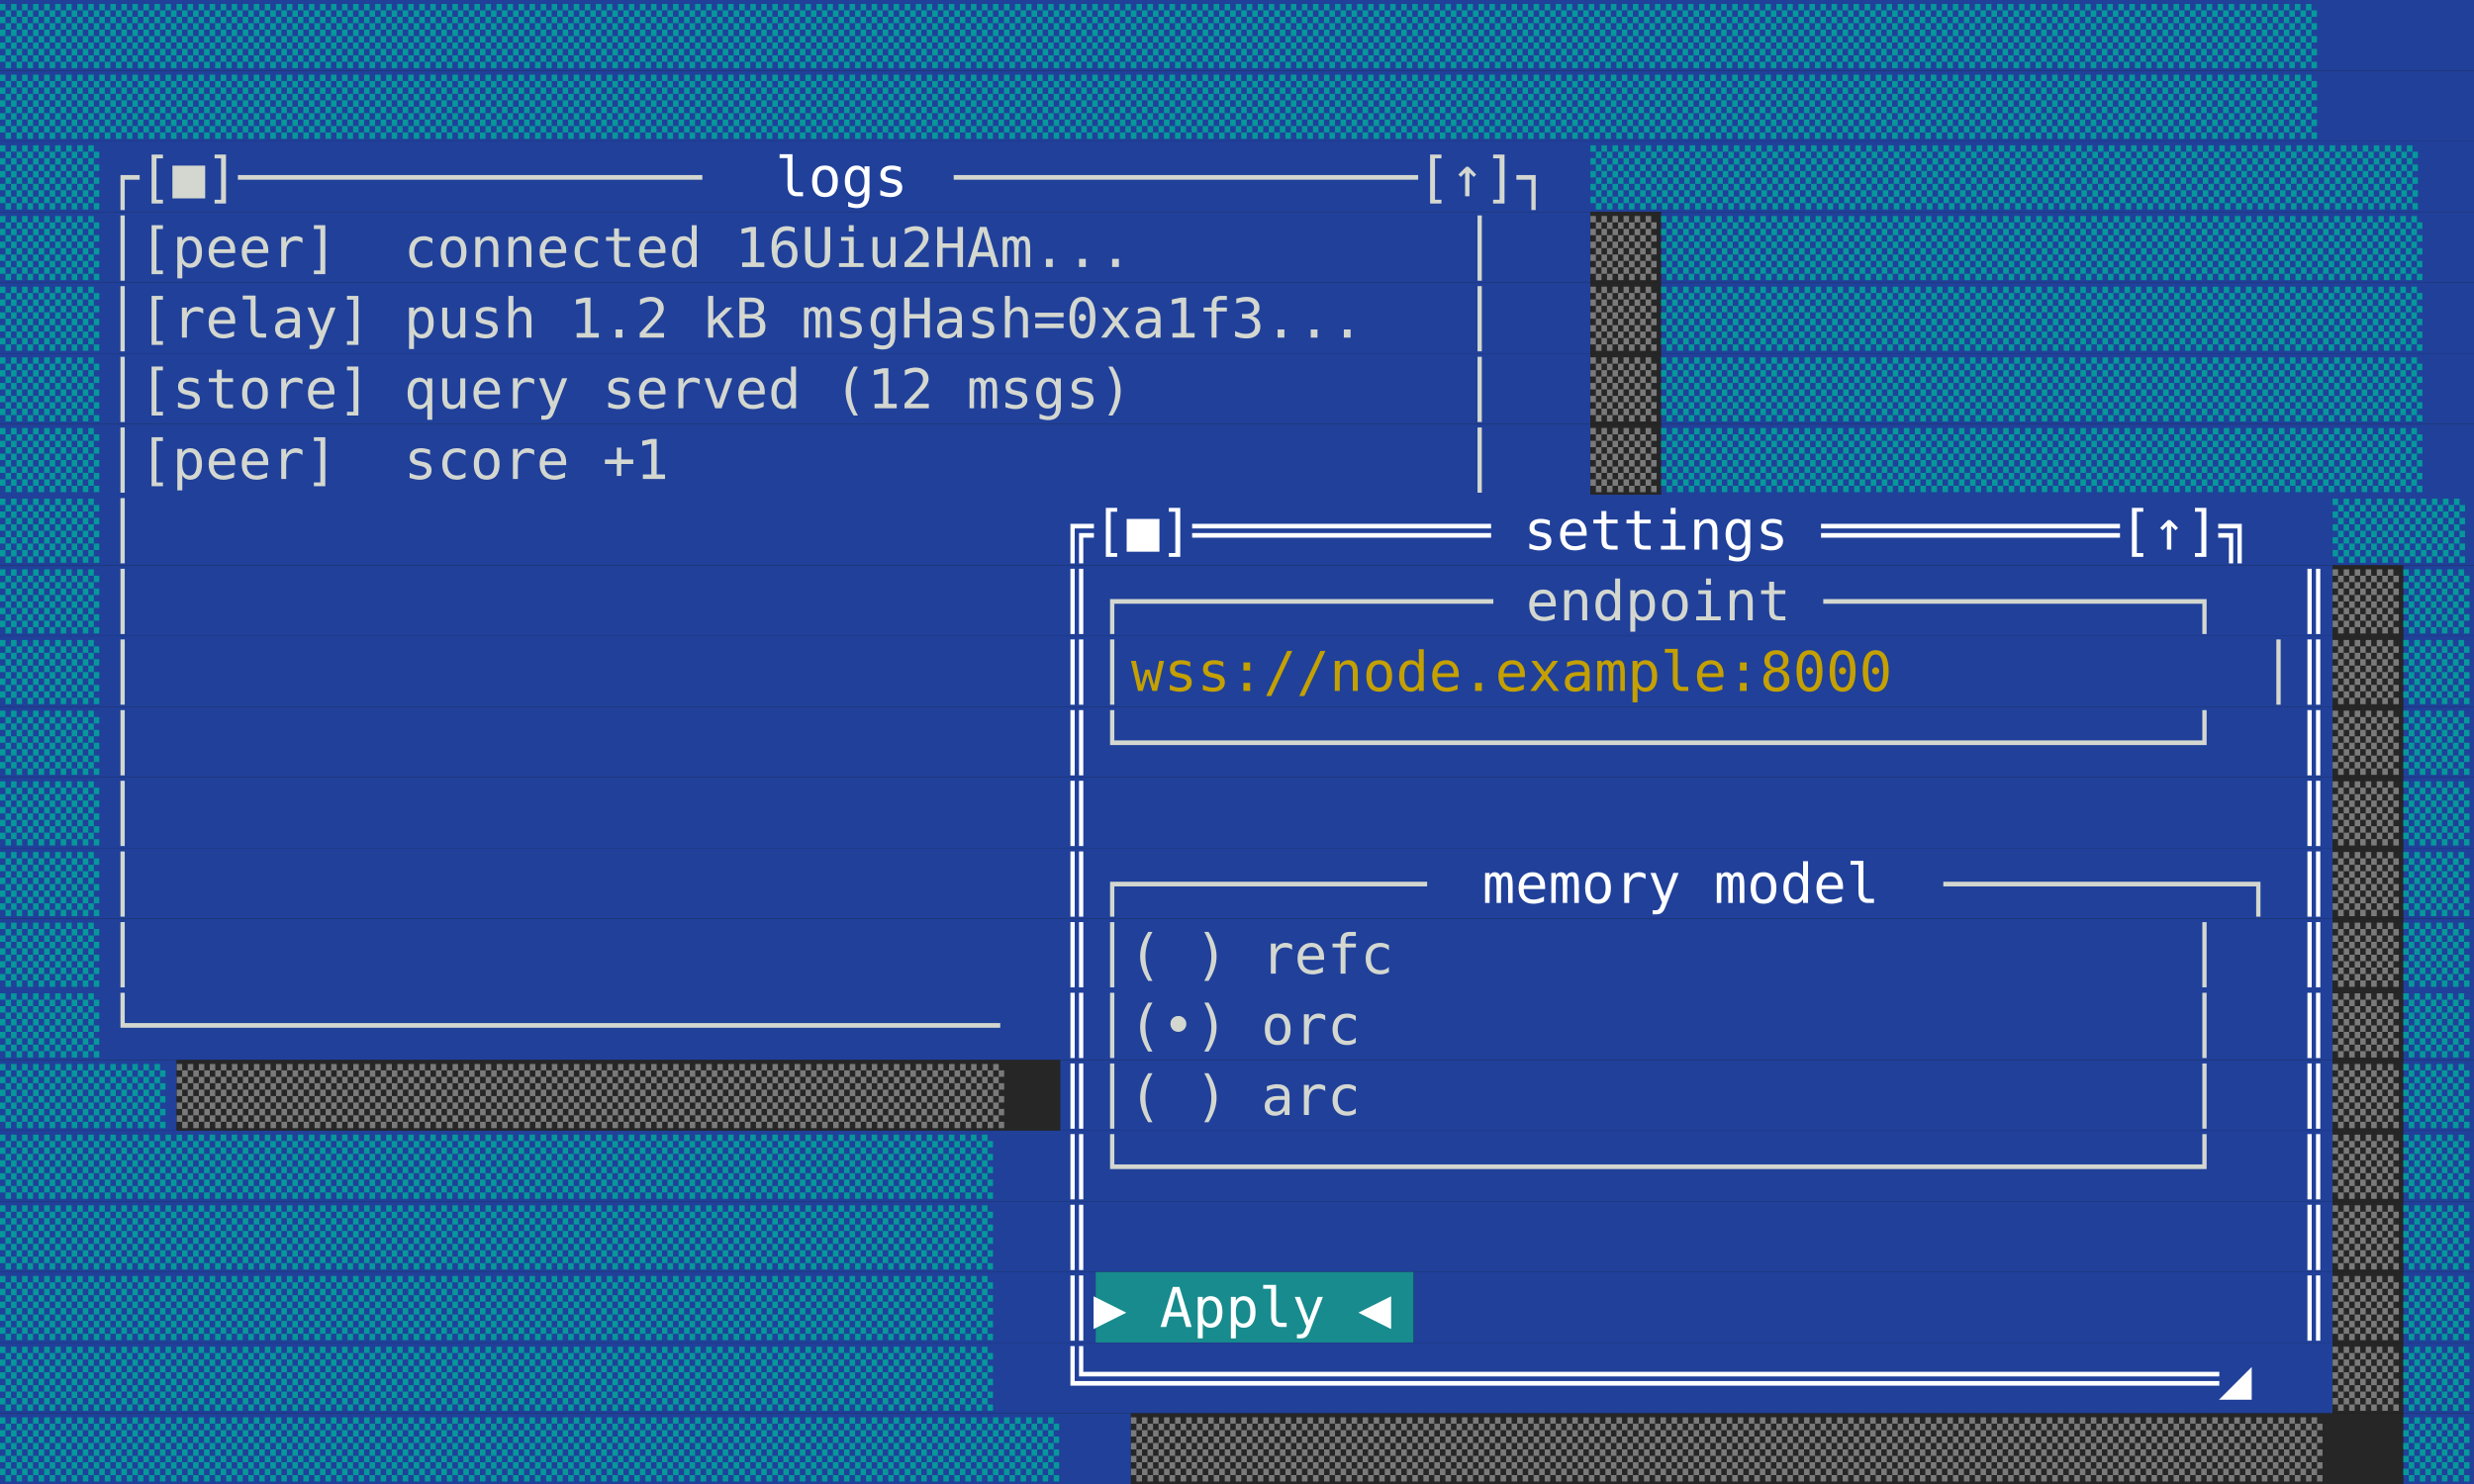
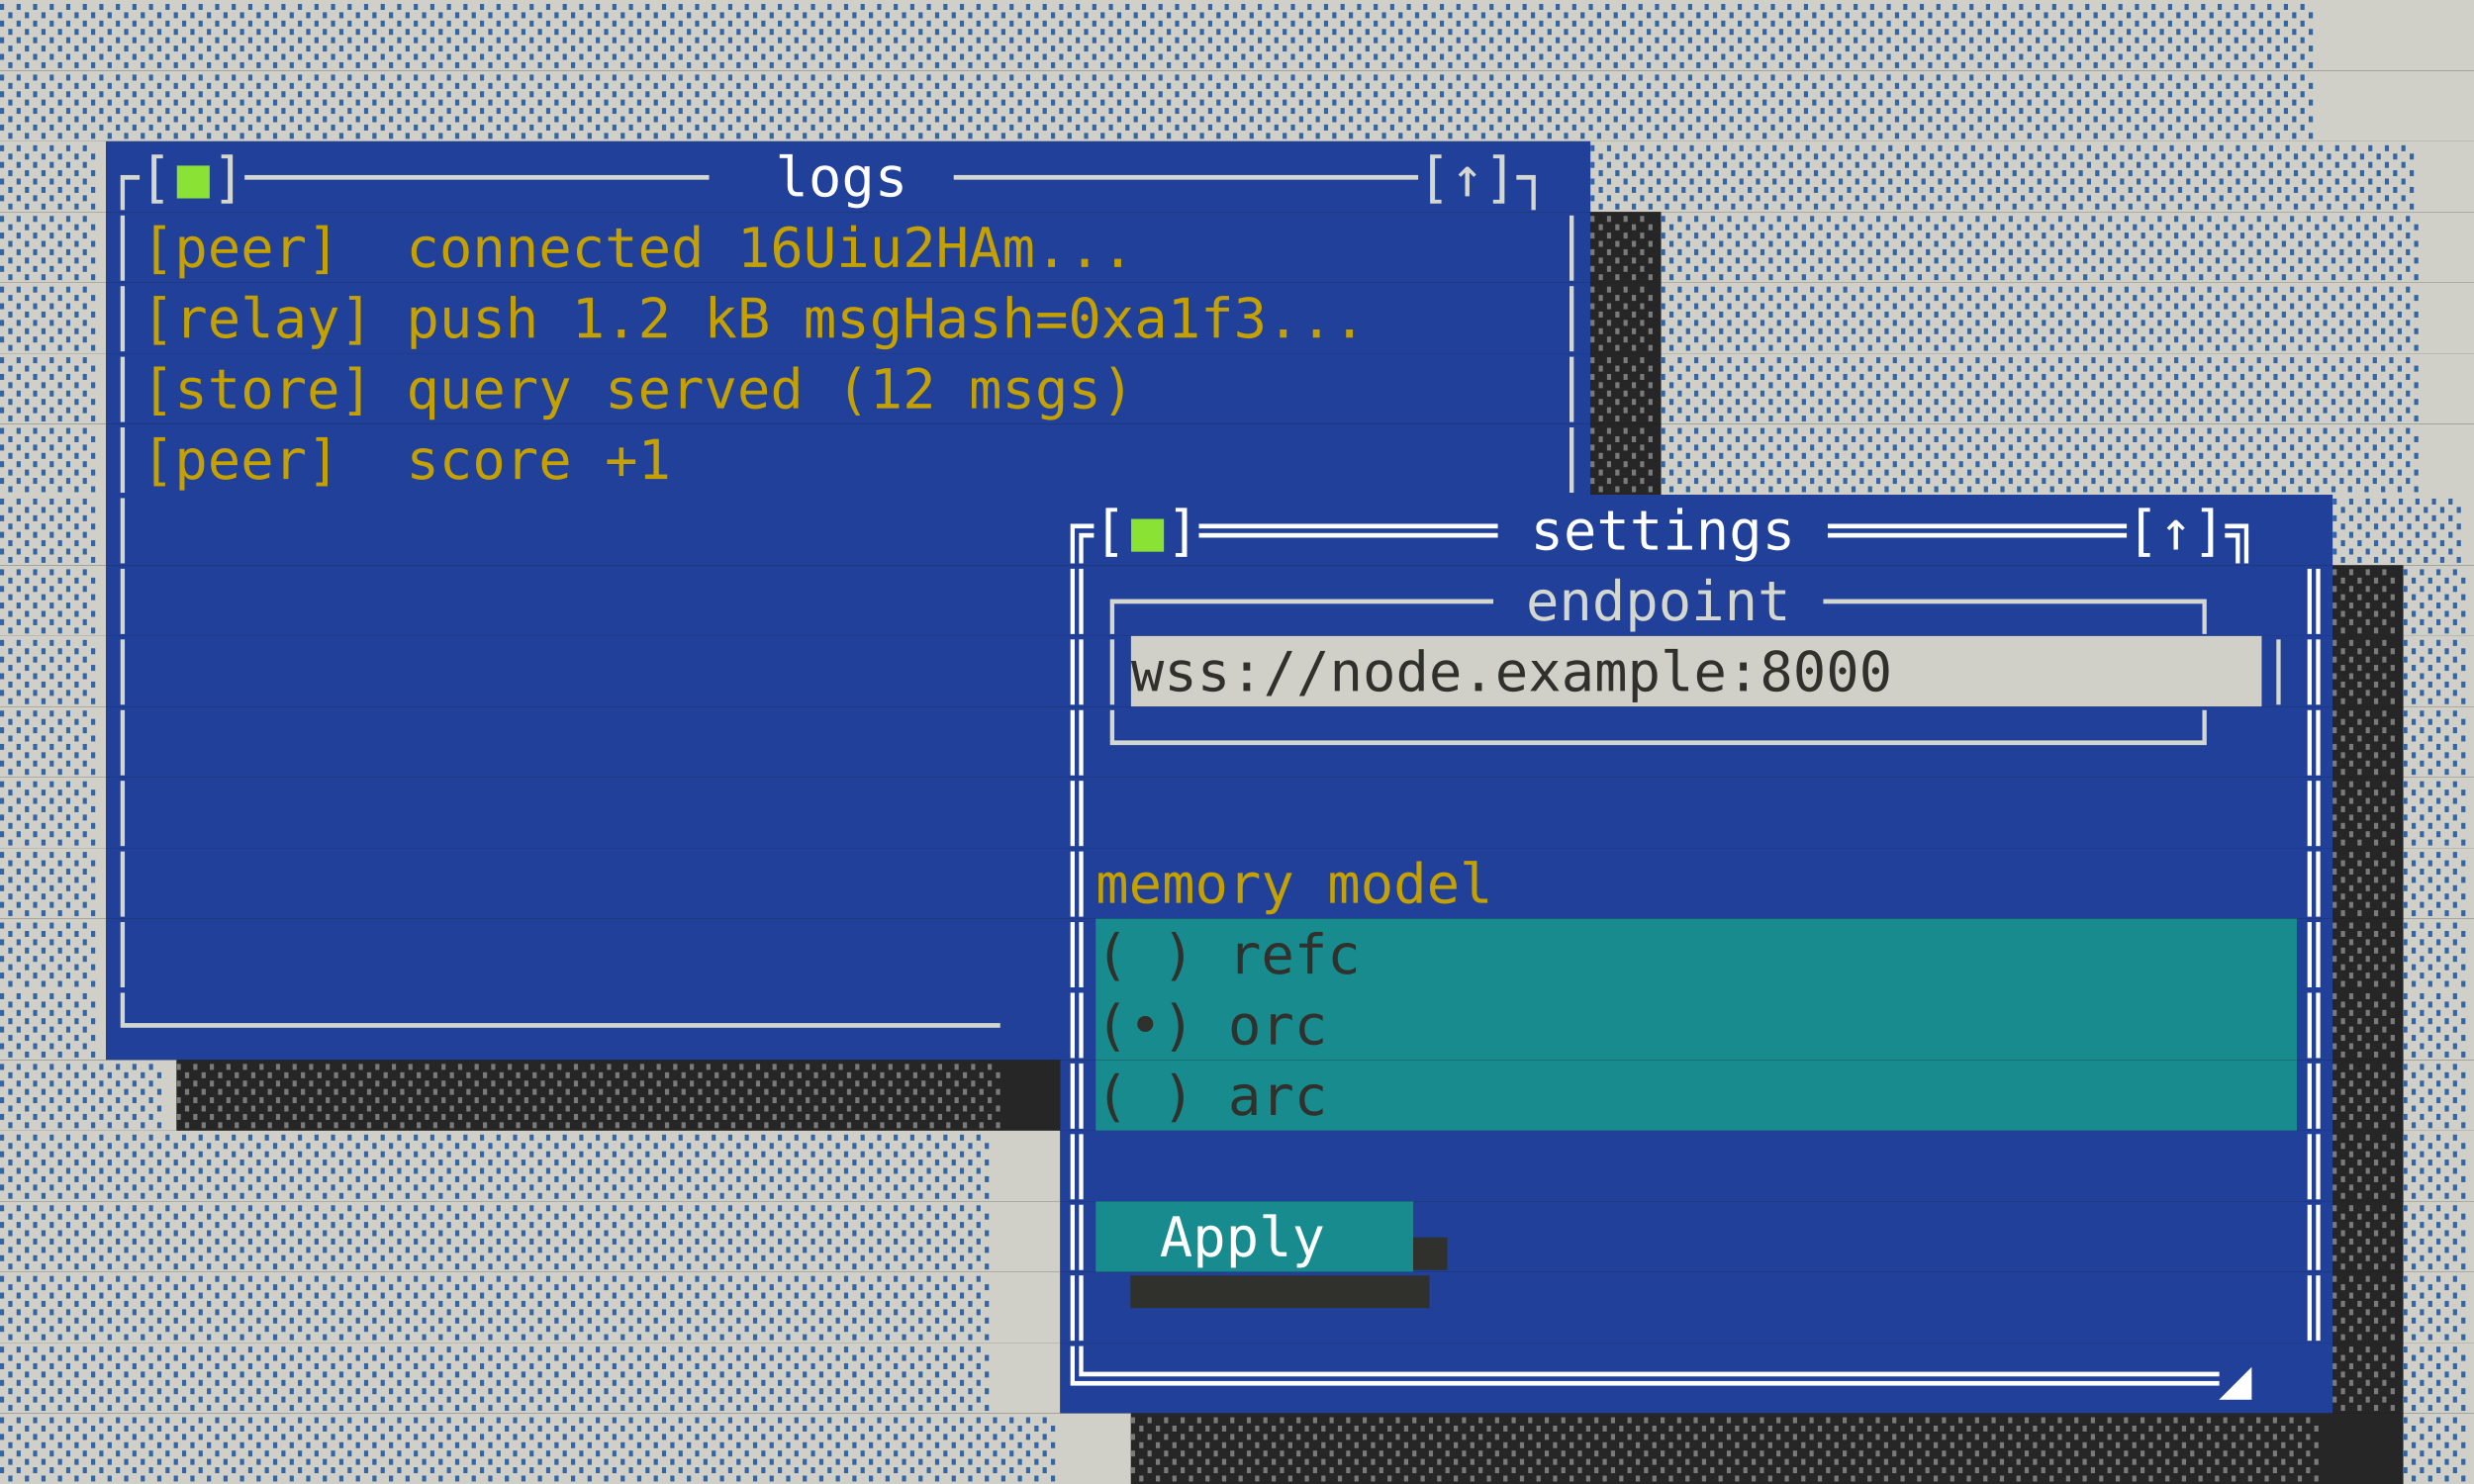
<svg xmlns="http://www.w3.org/2000/svg" width="630" height="378" viewBox="0 0 630 378">
  <rect width="630" height="378" fill="#1c1c1c" />
  <g font-family="Menlo, Consolas, 'DejaVu Sans Mono', monospace" font-size="14">
-     <rect x="0" y="0" width="630" height="18" fill="#20409a" />
-     <text x="0" y="14" textLength="630" lengthAdjust="spacingAndGlyphs" xml:space="preserve" fill="#06989a">▒▒▒▒▒▒▒▒▒▒▒▒▒▒▒▒▒▒▒▒▒▒▒▒▒▒▒▒▒▒▒▒▒▒▒▒▒▒▒▒▒▒▒▒▒▒▒▒▒▒▒▒▒▒▒▒▒▒▒▒▒▒▒▒▒▒▒▒▒▒</text>
-     <rect x="0" y="18" width="630" height="18" fill="#20409a" />
-     <text x="0" y="32" textLength="630" lengthAdjust="spacingAndGlyphs" xml:space="preserve" fill="#06989a">▒▒▒▒▒▒▒▒▒▒▒▒▒▒▒▒▒▒▒▒▒▒▒▒▒▒▒▒▒▒▒▒▒▒▒▒▒▒▒▒▒▒▒▒▒▒▒▒▒▒▒▒▒▒▒▒▒▒▒▒▒▒▒▒▒▒▒▒▒▒</text>
-     <rect x="0" y="36" width="630" height="18" fill="#20409a" />
-     <text x="0" y="50" textLength="27" lengthAdjust="spacingAndGlyphs" xml:space="preserve" fill="#06989a">▒▒▒</text>
-     <text x="27" y="50" textLength="162" lengthAdjust="spacingAndGlyphs" xml:space="preserve" fill="#d3d7cf">┌[■]──────────────</text>
+     <rect x="0" y="0" width="630" height="18" fill="#d0d0c8" />
+     <text x="0" y="14" textLength="630" lengthAdjust="spacingAndGlyphs" xml:space="preserve" fill="#3465a4">░░░░░░░░░░░░░░░░░░░░░░░░░░░░░░░░░░░░░░░░░░░░░░░░░░░░░░░░░░░░░░░░░░░░░░</text>
+     <rect x="0" y="18" width="630" height="18" fill="#d0d0c8" />
+     <text x="0" y="32" textLength="630" lengthAdjust="spacingAndGlyphs" xml:space="preserve" fill="#3465a4">░░░░░░░░░░░░░░░░░░░░░░░░░░░░░░░░░░░░░░░░░░░░░░░░░░░░░░░░░░░░░░░░░░░░░░</text>
+     <rect x="0" y="36" width="27" height="18" fill="#d0d0c8" />
+     <rect x="27" y="36" width="378" height="18" fill="#20409a" />
+     <rect x="405" y="36" width="225" height="18" fill="#d0d0c8" />
+     <text x="0" y="50" textLength="27" lengthAdjust="spacingAndGlyphs" xml:space="preserve" fill="#3465a4">░░░</text>
+     <text x="27" y="50" textLength="18" lengthAdjust="spacingAndGlyphs" xml:space="preserve" fill="#d3d7cf">┌[</text>
+     <text x="45" y="50" textLength="9" lengthAdjust="spacingAndGlyphs" xml:space="preserve" fill="#8ae234">■</text>
+     <text x="54" y="50" textLength="135" lengthAdjust="spacingAndGlyphs" xml:space="preserve" fill="#d3d7cf">]──────────────</text>
    <text x="189" y="50" textLength="54" lengthAdjust="spacingAndGlyphs" xml:space="preserve" fill="#ffffff"> logs </text>
    <text x="243" y="50" textLength="162" lengthAdjust="spacingAndGlyphs" xml:space="preserve" fill="#d3d7cf">──────────────[↑]┐</text>
-     <text x="405" y="50" textLength="225" lengthAdjust="spacingAndGlyphs" xml:space="preserve" fill="#06989a">▒▒▒▒▒▒▒▒▒▒▒▒▒▒▒▒▒▒▒▒▒▒▒▒▒</text>
-     <rect x="0" y="54" width="405" height="18" fill="#20409a" />
+     <text x="405" y="50" textLength="225" lengthAdjust="spacingAndGlyphs" xml:space="preserve" fill="#3465a4">░░░░░░░░░░░░░░░░░░░░░░░░░</text>
+     <rect x="0" y="54" width="27" height="18" fill="#d0d0c8" />
+     <rect x="27" y="54" width="378" height="18" fill="#20409a" />
    <rect x="405" y="54" width="18" height="18" fill="#262626" />
-     <rect x="423" y="54" width="207" height="18" fill="#20409a" />
-     <text x="0" y="68" textLength="27" lengthAdjust="spacingAndGlyphs" xml:space="preserve" fill="#06989a">▒▒▒</text>
-     <text x="27" y="68" textLength="378" lengthAdjust="spacingAndGlyphs" xml:space="preserve" fill="#d3d7cf">│[peer]  connected 16Uiu2HAm...          │</text>
-     <text x="405" y="68" textLength="18" lengthAdjust="spacingAndGlyphs" xml:space="preserve" fill="#7a7a7a">▒▒</text>
-     <text x="423" y="68" textLength="207" lengthAdjust="spacingAndGlyphs" xml:space="preserve" fill="#06989a">▒▒▒▒▒▒▒▒▒▒▒▒▒▒▒▒▒▒▒▒▒▒▒</text>
-     <rect x="0" y="72" width="405" height="18" fill="#20409a" />
+     <rect x="423" y="54" width="207" height="18" fill="#d0d0c8" />
+     <text x="0" y="68" textLength="27" lengthAdjust="spacingAndGlyphs" xml:space="preserve" fill="#3465a4">░░░</text>
+     <text x="27" y="68" textLength="9" lengthAdjust="spacingAndGlyphs" xml:space="preserve" fill="#d3d7cf">│</text>
+     <text x="36" y="68" textLength="360" lengthAdjust="spacingAndGlyphs" xml:space="preserve" fill="#c4a000">[peer]  connected 16Uiu2HAm...          </text>
+     <text x="396" y="68" textLength="9" lengthAdjust="spacingAndGlyphs" xml:space="preserve" fill="#d3d7cf">│</text>
+     <text x="405" y="68" textLength="18" lengthAdjust="spacingAndGlyphs" xml:space="preserve" fill="#7a7a7a">░░</text>
+     <text x="423" y="68" textLength="207" lengthAdjust="spacingAndGlyphs" xml:space="preserve" fill="#3465a4">░░░░░░░░░░░░░░░░░░░░░░░</text>
+     <rect x="0" y="72" width="27" height="18" fill="#d0d0c8" />
+     <rect x="27" y="72" width="378" height="18" fill="#20409a" />
    <rect x="405" y="72" width="18" height="18" fill="#262626" />
-     <rect x="423" y="72" width="207" height="18" fill="#20409a" />
-     <text x="0" y="86" textLength="27" lengthAdjust="spacingAndGlyphs" xml:space="preserve" fill="#06989a">▒▒▒</text>
-     <text x="27" y="86" textLength="378" lengthAdjust="spacingAndGlyphs" xml:space="preserve" fill="#d3d7cf">│[relay] push 1.2 kB msgHash=0xa1f3...   │</text>
-     <text x="405" y="86" textLength="18" lengthAdjust="spacingAndGlyphs" xml:space="preserve" fill="#7a7a7a">▒▒</text>
-     <text x="423" y="86" textLength="207" lengthAdjust="spacingAndGlyphs" xml:space="preserve" fill="#06989a">▒▒▒▒▒▒▒▒▒▒▒▒▒▒▒▒▒▒▒▒▒▒▒</text>
-     <rect x="0" y="90" width="405" height="18" fill="#20409a" />
+     <rect x="423" y="72" width="207" height="18" fill="#d0d0c8" />
+     <text x="0" y="86" textLength="27" lengthAdjust="spacingAndGlyphs" xml:space="preserve" fill="#3465a4">░░░</text>
+     <text x="27" y="86" textLength="9" lengthAdjust="spacingAndGlyphs" xml:space="preserve" fill="#d3d7cf">│</text>
+     <text x="36" y="86" textLength="360" lengthAdjust="spacingAndGlyphs" xml:space="preserve" fill="#c4a000">[relay] push 1.2 kB msgHash=0xa1f3...   </text>
+     <text x="396" y="86" textLength="9" lengthAdjust="spacingAndGlyphs" xml:space="preserve" fill="#d3d7cf">│</text>
+     <text x="405" y="86" textLength="18" lengthAdjust="spacingAndGlyphs" xml:space="preserve" fill="#7a7a7a">░░</text>
+     <text x="423" y="86" textLength="207" lengthAdjust="spacingAndGlyphs" xml:space="preserve" fill="#3465a4">░░░░░░░░░░░░░░░░░░░░░░░</text>
+     <rect x="0" y="90" width="27" height="18" fill="#d0d0c8" />
+     <rect x="27" y="90" width="378" height="18" fill="#20409a" />
    <rect x="405" y="90" width="18" height="18" fill="#262626" />
-     <rect x="423" y="90" width="207" height="18" fill="#20409a" />
-     <text x="0" y="104" textLength="27" lengthAdjust="spacingAndGlyphs" xml:space="preserve" fill="#06989a">▒▒▒</text>
-     <text x="27" y="104" textLength="378" lengthAdjust="spacingAndGlyphs" xml:space="preserve" fill="#d3d7cf">│[store] query served (12 msgs)          │</text>
-     <text x="405" y="104" textLength="18" lengthAdjust="spacingAndGlyphs" xml:space="preserve" fill="#7a7a7a">▒▒</text>
-     <text x="423" y="104" textLength="207" lengthAdjust="spacingAndGlyphs" xml:space="preserve" fill="#06989a">▒▒▒▒▒▒▒▒▒▒▒▒▒▒▒▒▒▒▒▒▒▒▒</text>
-     <rect x="0" y="108" width="405" height="18" fill="#20409a" />
+     <rect x="423" y="90" width="207" height="18" fill="#d0d0c8" />
+     <text x="0" y="104" textLength="27" lengthAdjust="spacingAndGlyphs" xml:space="preserve" fill="#3465a4">░░░</text>
+     <text x="27" y="104" textLength="9" lengthAdjust="spacingAndGlyphs" xml:space="preserve" fill="#d3d7cf">│</text>
+     <text x="36" y="104" textLength="360" lengthAdjust="spacingAndGlyphs" xml:space="preserve" fill="#c4a000">[store] query served (12 msgs)          </text>
+     <text x="396" y="104" textLength="9" lengthAdjust="spacingAndGlyphs" xml:space="preserve" fill="#d3d7cf">│</text>
+     <text x="405" y="104" textLength="18" lengthAdjust="spacingAndGlyphs" xml:space="preserve" fill="#7a7a7a">░░</text>
+     <text x="423" y="104" textLength="207" lengthAdjust="spacingAndGlyphs" xml:space="preserve" fill="#3465a4">░░░░░░░░░░░░░░░░░░░░░░░</text>
+     <rect x="0" y="108" width="27" height="18" fill="#d0d0c8" />
+     <rect x="27" y="108" width="378" height="18" fill="#20409a" />
    <rect x="405" y="108" width="18" height="18" fill="#262626" />
-     <rect x="423" y="108" width="207" height="18" fill="#20409a" />
-     <text x="0" y="122" textLength="27" lengthAdjust="spacingAndGlyphs" xml:space="preserve" fill="#06989a">▒▒▒</text>
-     <text x="27" y="122" textLength="378" lengthAdjust="spacingAndGlyphs" xml:space="preserve" fill="#d3d7cf">│[peer]  score +1                        │</text>
-     <text x="405" y="122" textLength="18" lengthAdjust="spacingAndGlyphs" xml:space="preserve" fill="#7a7a7a">▒▒</text>
-     <text x="423" y="122" textLength="207" lengthAdjust="spacingAndGlyphs" xml:space="preserve" fill="#06989a">▒▒▒▒▒▒▒▒▒▒▒▒▒▒▒▒▒▒▒▒▒▒▒</text>
-     <rect x="0" y="126" width="630" height="18" fill="#20409a" />
-     <text x="0" y="140" textLength="27" lengthAdjust="spacingAndGlyphs" xml:space="preserve" fill="#06989a">▒▒▒</text>
-     <text x="27" y="140" textLength="243" lengthAdjust="spacingAndGlyphs" xml:space="preserve" fill="#d3d7cf">│                          </text>
-     <text x="270" y="140" textLength="324" lengthAdjust="spacingAndGlyphs" xml:space="preserve" fill="#ffffff">╔[■]═════════ settings ═════════[↑]╗</text>
-     <text x="594" y="140" textLength="36" lengthAdjust="spacingAndGlyphs" xml:space="preserve" fill="#06989a">▒▒▒▒</text>
-     <rect x="0" y="144" width="594" height="18" fill="#20409a" />
+     <rect x="423" y="108" width="207" height="18" fill="#d0d0c8" />
+     <text x="0" y="122" textLength="27" lengthAdjust="spacingAndGlyphs" xml:space="preserve" fill="#3465a4">░░░</text>
+     <text x="27" y="122" textLength="9" lengthAdjust="spacingAndGlyphs" xml:space="preserve" fill="#d3d7cf">│</text>
+     <text x="36" y="122" textLength="360" lengthAdjust="spacingAndGlyphs" xml:space="preserve" fill="#c4a000">[peer]  score +1                        </text>
+     <text x="396" y="122" textLength="9" lengthAdjust="spacingAndGlyphs" xml:space="preserve" fill="#d3d7cf">│</text>
+     <text x="405" y="122" textLength="18" lengthAdjust="spacingAndGlyphs" xml:space="preserve" fill="#7a7a7a">░░</text>
+     <text x="423" y="122" textLength="207" lengthAdjust="spacingAndGlyphs" xml:space="preserve" fill="#3465a4">░░░░░░░░░░░░░░░░░░░░░░░</text>
+     <rect x="0" y="126" width="27" height="18" fill="#d0d0c8" />
+     <rect x="27" y="126" width="567" height="18" fill="#20409a" />
+     <rect x="594" y="126" width="36" height="18" fill="#d0d0c8" />
+     <text x="0" y="140" textLength="27" lengthAdjust="spacingAndGlyphs" xml:space="preserve" fill="#3465a4">░░░</text>
+     <text x="27" y="140" textLength="9" lengthAdjust="spacingAndGlyphs" xml:space="preserve" fill="#d3d7cf">│</text>
+     <text x="270" y="140" textLength="18" lengthAdjust="spacingAndGlyphs" xml:space="preserve" fill="#ffffff">╔[</text>
+     <text x="288" y="140" textLength="9" lengthAdjust="spacingAndGlyphs" xml:space="preserve" fill="#8ae234">■</text>
+     <text x="297" y="140" textLength="297" lengthAdjust="spacingAndGlyphs" xml:space="preserve" fill="#ffffff">]═════════ settings ═════════[↑]╗</text>
+     <text x="594" y="140" textLength="36" lengthAdjust="spacingAndGlyphs" xml:space="preserve" fill="#3465a4">░░░░</text>
+     <rect x="0" y="144" width="27" height="18" fill="#d0d0c8" />
+     <rect x="27" y="144" width="567" height="18" fill="#20409a" />
    <rect x="594" y="144" width="18" height="18" fill="#262626" />
-     <rect x="612" y="144" width="18" height="18" fill="#20409a" />
-     <text x="0" y="158" textLength="27" lengthAdjust="spacingAndGlyphs" xml:space="preserve" fill="#06989a">▒▒▒</text>
-     <text x="27" y="158" textLength="243" lengthAdjust="spacingAndGlyphs" xml:space="preserve" fill="#d3d7cf">│                          </text>
+     <rect x="612" y="144" width="18" height="18" fill="#d0d0c8" />
+     <text x="0" y="158" textLength="27" lengthAdjust="spacingAndGlyphs" xml:space="preserve" fill="#3465a4">░░░</text>
+     <text x="27" y="158" textLength="9" lengthAdjust="spacingAndGlyphs" xml:space="preserve" fill="#d3d7cf">│</text>
    <text x="270" y="158" textLength="9" lengthAdjust="spacingAndGlyphs" xml:space="preserve" fill="#ffffff">║</text>
    <text x="279" y="158" textLength="306" lengthAdjust="spacingAndGlyphs" xml:space="preserve" fill="#d3d7cf">┌─────────── endpoint ───────────┐</text>
    <text x="585" y="158" textLength="9" lengthAdjust="spacingAndGlyphs" xml:space="preserve" fill="#ffffff">║</text>
-     <text x="594" y="158" textLength="18" lengthAdjust="spacingAndGlyphs" xml:space="preserve" fill="#7a7a7a">▒▒</text>
-     <text x="612" y="158" textLength="18" lengthAdjust="spacingAndGlyphs" xml:space="preserve" fill="#06989a">▒▒</text>
-     <rect x="0" y="162" width="594" height="18" fill="#20409a" />
+     <text x="594" y="158" textLength="18" lengthAdjust="spacingAndGlyphs" xml:space="preserve" fill="#7a7a7a">░░</text>
+     <text x="612" y="158" textLength="18" lengthAdjust="spacingAndGlyphs" xml:space="preserve" fill="#3465a4">░░</text>
+     <rect x="0" y="162" width="27" height="18" fill="#d0d0c8" />
+     <rect x="27" y="162" width="261" height="18" fill="#20409a" />
+     <rect x="288" y="162" width="288" height="18" fill="#d0d0c8" />
+     <rect x="576" y="162" width="18" height="18" fill="#20409a" />
    <rect x="594" y="162" width="18" height="18" fill="#262626" />
-     <rect x="612" y="162" width="18" height="18" fill="#20409a" />
-     <text x="0" y="176" textLength="27" lengthAdjust="spacingAndGlyphs" xml:space="preserve" fill="#06989a">▒▒▒</text>
-     <text x="27" y="176" textLength="243" lengthAdjust="spacingAndGlyphs" xml:space="preserve" fill="#d3d7cf">│                          </text>
+     <rect x="612" y="162" width="18" height="18" fill="#d0d0c8" />
+     <text x="0" y="176" textLength="27" lengthAdjust="spacingAndGlyphs" xml:space="preserve" fill="#3465a4">░░░</text>
+     <text x="27" y="176" textLength="9" lengthAdjust="spacingAndGlyphs" xml:space="preserve" fill="#d3d7cf">│</text>
    <text x="270" y="176" textLength="9" lengthAdjust="spacingAndGlyphs" xml:space="preserve" fill="#ffffff">║</text>
    <text x="279" y="176" textLength="9" lengthAdjust="spacingAndGlyphs" xml:space="preserve" fill="#d3d7cf">│</text>
-     <text x="288" y="176" textLength="288" lengthAdjust="spacingAndGlyphs" xml:space="preserve" fill="#c4a000">wss://node.example:8000         </text>
+     <text x="288" y="176" textLength="288" lengthAdjust="spacingAndGlyphs" xml:space="preserve" fill="#30302c">wss://node.example:8000         </text>
    <text x="576" y="176" textLength="9" lengthAdjust="spacingAndGlyphs" xml:space="preserve" fill="#d3d7cf">│</text>
    <text x="585" y="176" textLength="9" lengthAdjust="spacingAndGlyphs" xml:space="preserve" fill="#ffffff">║</text>
-     <text x="594" y="176" textLength="18" lengthAdjust="spacingAndGlyphs" xml:space="preserve" fill="#7a7a7a">▒▒</text>
-     <text x="612" y="176" textLength="18" lengthAdjust="spacingAndGlyphs" xml:space="preserve" fill="#06989a">▒▒</text>
-     <rect x="0" y="180" width="594" height="18" fill="#20409a" />
+     <text x="594" y="176" textLength="18" lengthAdjust="spacingAndGlyphs" xml:space="preserve" fill="#7a7a7a">░░</text>
+     <text x="612" y="176" textLength="18" lengthAdjust="spacingAndGlyphs" xml:space="preserve" fill="#3465a4">░░</text>
+     <rect x="0" y="180" width="27" height="18" fill="#d0d0c8" />
+     <rect x="27" y="180" width="567" height="18" fill="#20409a" />
    <rect x="594" y="180" width="18" height="18" fill="#262626" />
-     <rect x="612" y="180" width="18" height="18" fill="#20409a" />
-     <text x="0" y="194" textLength="27" lengthAdjust="spacingAndGlyphs" xml:space="preserve" fill="#06989a">▒▒▒</text>
-     <text x="27" y="194" textLength="243" lengthAdjust="spacingAndGlyphs" xml:space="preserve" fill="#d3d7cf">│                          </text>
+     <rect x="612" y="180" width="18" height="18" fill="#d0d0c8" />
+     <text x="0" y="194" textLength="27" lengthAdjust="spacingAndGlyphs" xml:space="preserve" fill="#3465a4">░░░</text>
+     <text x="27" y="194" textLength="9" lengthAdjust="spacingAndGlyphs" xml:space="preserve" fill="#d3d7cf">│</text>
    <text x="270" y="194" textLength="9" lengthAdjust="spacingAndGlyphs" xml:space="preserve" fill="#ffffff">║</text>
    <text x="279" y="194" textLength="306" lengthAdjust="spacingAndGlyphs" xml:space="preserve" fill="#d3d7cf">└────────────────────────────────┘</text>
    <text x="585" y="194" textLength="9" lengthAdjust="spacingAndGlyphs" xml:space="preserve" fill="#ffffff">║</text>
-     <text x="594" y="194" textLength="18" lengthAdjust="spacingAndGlyphs" xml:space="preserve" fill="#7a7a7a">▒▒</text>
-     <text x="612" y="194" textLength="18" lengthAdjust="spacingAndGlyphs" xml:space="preserve" fill="#06989a">▒▒</text>
-     <rect x="0" y="198" width="594" height="18" fill="#20409a" />
+     <text x="594" y="194" textLength="18" lengthAdjust="spacingAndGlyphs" xml:space="preserve" fill="#7a7a7a">░░</text>
+     <text x="612" y="194" textLength="18" lengthAdjust="spacingAndGlyphs" xml:space="preserve" fill="#3465a4">░░</text>
+     <rect x="0" y="198" width="27" height="18" fill="#d0d0c8" />
+     <rect x="27" y="198" width="567" height="18" fill="#20409a" />
    <rect x="594" y="198" width="18" height="18" fill="#262626" />
-     <rect x="612" y="198" width="18" height="18" fill="#20409a" />
-     <text x="0" y="212" textLength="27" lengthAdjust="spacingAndGlyphs" xml:space="preserve" fill="#06989a">▒▒▒</text>
-     <text x="27" y="212" textLength="243" lengthAdjust="spacingAndGlyphs" xml:space="preserve" fill="#d3d7cf">│                          </text>
+     <rect x="612" y="198" width="18" height="18" fill="#d0d0c8" />
+     <text x="0" y="212" textLength="27" lengthAdjust="spacingAndGlyphs" xml:space="preserve" fill="#3465a4">░░░</text>
+     <text x="27" y="212" textLength="9" lengthAdjust="spacingAndGlyphs" xml:space="preserve" fill="#d3d7cf">│</text>
    <text x="270" y="212" textLength="9" lengthAdjust="spacingAndGlyphs" xml:space="preserve" fill="#ffffff">║</text>
    <text x="585" y="212" textLength="9" lengthAdjust="spacingAndGlyphs" xml:space="preserve" fill="#ffffff">║</text>
-     <text x="594" y="212" textLength="18" lengthAdjust="spacingAndGlyphs" xml:space="preserve" fill="#7a7a7a">▒▒</text>
-     <text x="612" y="212" textLength="18" lengthAdjust="spacingAndGlyphs" xml:space="preserve" fill="#06989a">▒▒</text>
-     <rect x="0" y="216" width="594" height="18" fill="#20409a" />
+     <text x="594" y="212" textLength="18" lengthAdjust="spacingAndGlyphs" xml:space="preserve" fill="#7a7a7a">░░</text>
+     <text x="612" y="212" textLength="18" lengthAdjust="spacingAndGlyphs" xml:space="preserve" fill="#3465a4">░░</text>
+     <rect x="0" y="216" width="27" height="18" fill="#d0d0c8" />
+     <rect x="27" y="216" width="567" height="18" fill="#20409a" />
    <rect x="594" y="216" width="18" height="18" fill="#262626" />
-     <rect x="612" y="216" width="18" height="18" fill="#20409a" />
-     <text x="0" y="230" textLength="27" lengthAdjust="spacingAndGlyphs" xml:space="preserve" fill="#06989a">▒▒▒</text>
-     <text x="27" y="230" textLength="243" lengthAdjust="spacingAndGlyphs" xml:space="preserve" fill="#d3d7cf">│                          </text>
+     <rect x="612" y="216" width="18" height="18" fill="#d0d0c8" />
+     <text x="0" y="230" textLength="27" lengthAdjust="spacingAndGlyphs" xml:space="preserve" fill="#3465a4">░░░</text>
+     <text x="27" y="230" textLength="9" lengthAdjust="spacingAndGlyphs" xml:space="preserve" fill="#d3d7cf">│</text>
    <text x="270" y="230" textLength="9" lengthAdjust="spacingAndGlyphs" xml:space="preserve" fill="#ffffff">║</text>
-     <text x="279" y="230" textLength="90" lengthAdjust="spacingAndGlyphs" xml:space="preserve" fill="#d3d7cf">┌─────────</text>
-     <text x="369" y="230" textLength="126" lengthAdjust="spacingAndGlyphs" xml:space="preserve" fill="#ffffff"> memory model </text>
-     <text x="495" y="230" textLength="90" lengthAdjust="spacingAndGlyphs" xml:space="preserve" fill="#d3d7cf">─────────┐</text>
+     <text x="279" y="230" textLength="306" lengthAdjust="spacingAndGlyphs" xml:space="preserve" fill="#c4a000">memory model                      </text>
    <text x="585" y="230" textLength="9" lengthAdjust="spacingAndGlyphs" xml:space="preserve" fill="#ffffff">║</text>
-     <text x="594" y="230" textLength="18" lengthAdjust="spacingAndGlyphs" xml:space="preserve" fill="#7a7a7a">▒▒</text>
-     <text x="612" y="230" textLength="18" lengthAdjust="spacingAndGlyphs" xml:space="preserve" fill="#06989a">▒▒</text>
-     <rect x="0" y="234" width="594" height="18" fill="#20409a" />
+     <text x="594" y="230" textLength="18" lengthAdjust="spacingAndGlyphs" xml:space="preserve" fill="#7a7a7a">░░</text>
+     <text x="612" y="230" textLength="18" lengthAdjust="spacingAndGlyphs" xml:space="preserve" fill="#3465a4">░░</text>
+     <rect x="0" y="234" width="27" height="18" fill="#d0d0c8" />
+     <rect x="27" y="234" width="252" height="18" fill="#20409a" />
+     <rect x="279" y="234" width="306" height="18" fill="#178b8d" />
+     <rect x="585" y="234" width="9" height="18" fill="#20409a" />
    <rect x="594" y="234" width="18" height="18" fill="#262626" />
-     <rect x="612" y="234" width="18" height="18" fill="#20409a" />
-     <text x="0" y="248" textLength="27" lengthAdjust="spacingAndGlyphs" xml:space="preserve" fill="#06989a">▒▒▒</text>
-     <text x="27" y="248" textLength="243" lengthAdjust="spacingAndGlyphs" xml:space="preserve" fill="#d3d7cf">│                          </text>
+     <rect x="612" y="234" width="18" height="18" fill="#d0d0c8" />
+     <text x="0" y="248" textLength="27" lengthAdjust="spacingAndGlyphs" xml:space="preserve" fill="#3465a4">░░░</text>
+     <text x="27" y="248" textLength="9" lengthAdjust="spacingAndGlyphs" xml:space="preserve" fill="#d3d7cf">│</text>
    <text x="270" y="248" textLength="9" lengthAdjust="spacingAndGlyphs" xml:space="preserve" fill="#ffffff">║</text>
-     <text x="279" y="248" textLength="306" lengthAdjust="spacingAndGlyphs" xml:space="preserve" fill="#d3d7cf">│( ) refc                        │</text>
+     <text x="279" y="248" textLength="306" lengthAdjust="spacingAndGlyphs" xml:space="preserve" fill="#30302c">( ) refc                          </text>
    <text x="585" y="248" textLength="9" lengthAdjust="spacingAndGlyphs" xml:space="preserve" fill="#ffffff">║</text>
-     <text x="594" y="248" textLength="18" lengthAdjust="spacingAndGlyphs" xml:space="preserve" fill="#7a7a7a">▒▒</text>
-     <text x="612" y="248" textLength="18" lengthAdjust="spacingAndGlyphs" xml:space="preserve" fill="#06989a">▒▒</text>
-     <rect x="0" y="252" width="594" height="18" fill="#20409a" />
+     <text x="594" y="248" textLength="18" lengthAdjust="spacingAndGlyphs" xml:space="preserve" fill="#7a7a7a">░░</text>
+     <text x="612" y="248" textLength="18" lengthAdjust="spacingAndGlyphs" xml:space="preserve" fill="#3465a4">░░</text>
+     <rect x="0" y="252" width="27" height="18" fill="#d0d0c8" />
+     <rect x="27" y="252" width="252" height="18" fill="#20409a" />
+     <rect x="279" y="252" width="306" height="18" fill="#178b8d" />
+     <rect x="585" y="252" width="9" height="18" fill="#20409a" />
    <rect x="594" y="252" width="18" height="18" fill="#262626" />
-     <rect x="612" y="252" width="18" height="18" fill="#20409a" />
-     <text x="0" y="266" textLength="27" lengthAdjust="spacingAndGlyphs" xml:space="preserve" fill="#06989a">▒▒▒</text>
+     <rect x="612" y="252" width="18" height="18" fill="#d0d0c8" />
+     <text x="0" y="266" textLength="27" lengthAdjust="spacingAndGlyphs" xml:space="preserve" fill="#3465a4">░░░</text>
    <text x="27" y="266" textLength="243" lengthAdjust="spacingAndGlyphs" xml:space="preserve" fill="#d3d7cf">└──────────────────────────</text>
    <text x="270" y="266" textLength="9" lengthAdjust="spacingAndGlyphs" xml:space="preserve" fill="#ffffff">║</text>
-     <text x="279" y="266" textLength="306" lengthAdjust="spacingAndGlyphs" xml:space="preserve" fill="#d3d7cf">│(•) orc                         │</text>
+     <text x="279" y="266" textLength="306" lengthAdjust="spacingAndGlyphs" xml:space="preserve" fill="#30302c">(•) orc                           </text>
    <text x="585" y="266" textLength="9" lengthAdjust="spacingAndGlyphs" xml:space="preserve" fill="#ffffff">║</text>
-     <text x="594" y="266" textLength="18" lengthAdjust="spacingAndGlyphs" xml:space="preserve" fill="#7a7a7a">▒▒</text>
-     <text x="612" y="266" textLength="18" lengthAdjust="spacingAndGlyphs" xml:space="preserve" fill="#06989a">▒▒</text>
-     <rect x="0" y="270" width="45" height="18" fill="#20409a" />
+     <text x="594" y="266" textLength="18" lengthAdjust="spacingAndGlyphs" xml:space="preserve" fill="#7a7a7a">░░</text>
+     <text x="612" y="266" textLength="18" lengthAdjust="spacingAndGlyphs" xml:space="preserve" fill="#3465a4">░░</text>
+     <rect x="0" y="270" width="45" height="18" fill="#d0d0c8" />
    <rect x="45" y="270" width="225" height="18" fill="#262626" />
-     <rect x="270" y="270" width="324" height="18" fill="#20409a" />
+     <rect x="270" y="270" width="9" height="18" fill="#20409a" />
+     <rect x="279" y="270" width="306" height="18" fill="#178b8d" />
+     <rect x="585" y="270" width="9" height="18" fill="#20409a" />
    <rect x="594" y="270" width="18" height="18" fill="#262626" />
-     <rect x="612" y="270" width="18" height="18" fill="#20409a" />
-     <text x="0" y="284" textLength="45" lengthAdjust="spacingAndGlyphs" xml:space="preserve" fill="#06989a">▒▒▒▒▒</text>
-     <text x="45" y="284" textLength="225" lengthAdjust="spacingAndGlyphs" xml:space="preserve" fill="#7a7a7a">▒▒▒▒▒▒▒▒▒▒▒▒▒▒▒▒▒▒▒▒▒▒▒▒▒</text>
+     <rect x="612" y="270" width="18" height="18" fill="#d0d0c8" />
+     <text x="0" y="284" textLength="45" lengthAdjust="spacingAndGlyphs" xml:space="preserve" fill="#3465a4">░░░░░</text>
+     <text x="45" y="284" textLength="225" lengthAdjust="spacingAndGlyphs" xml:space="preserve" fill="#7a7a7a">░░░░░░░░░░░░░░░░░░░░░░░░░</text>
    <text x="270" y="284" textLength="9" lengthAdjust="spacingAndGlyphs" xml:space="preserve" fill="#ffffff">║</text>
-     <text x="279" y="284" textLength="306" lengthAdjust="spacingAndGlyphs" xml:space="preserve" fill="#d3d7cf">│( ) arc                         │</text>
+     <text x="279" y="284" textLength="306" lengthAdjust="spacingAndGlyphs" xml:space="preserve" fill="#30302c">( ) arc                           </text>
    <text x="585" y="284" textLength="9" lengthAdjust="spacingAndGlyphs" xml:space="preserve" fill="#ffffff">║</text>
-     <text x="594" y="284" textLength="18" lengthAdjust="spacingAndGlyphs" xml:space="preserve" fill="#7a7a7a">▒▒</text>
-     <text x="612" y="284" textLength="18" lengthAdjust="spacingAndGlyphs" xml:space="preserve" fill="#06989a">▒▒</text>
-     <rect x="0" y="288" width="594" height="18" fill="#20409a" />
+     <text x="594" y="284" textLength="18" lengthAdjust="spacingAndGlyphs" xml:space="preserve" fill="#7a7a7a">░░</text>
+     <text x="612" y="284" textLength="18" lengthAdjust="spacingAndGlyphs" xml:space="preserve" fill="#3465a4">░░</text>
+     <rect x="0" y="288" width="270" height="18" fill="#d0d0c8" />
+     <rect x="270" y="288" width="324" height="18" fill="#20409a" />
    <rect x="594" y="288" width="18" height="18" fill="#262626" />
-     <rect x="612" y="288" width="18" height="18" fill="#20409a" />
-     <text x="0" y="302" textLength="270" lengthAdjust="spacingAndGlyphs" xml:space="preserve" fill="#06989a">▒▒▒▒▒▒▒▒▒▒▒▒▒▒▒▒▒▒▒▒▒▒▒▒▒▒▒▒▒▒</text>
+     <rect x="612" y="288" width="18" height="18" fill="#d0d0c8" />
+     <text x="0" y="302" textLength="270" lengthAdjust="spacingAndGlyphs" xml:space="preserve" fill="#3465a4">░░░░░░░░░░░░░░░░░░░░░░░░░░░░░░</text>
    <text x="270" y="302" textLength="9" lengthAdjust="spacingAndGlyphs" xml:space="preserve" fill="#ffffff">║</text>
-     <text x="279" y="302" textLength="306" lengthAdjust="spacingAndGlyphs" xml:space="preserve" fill="#d3d7cf">└────────────────────────────────┘</text>
    <text x="585" y="302" textLength="9" lengthAdjust="spacingAndGlyphs" xml:space="preserve" fill="#ffffff">║</text>
-     <text x="594" y="302" textLength="18" lengthAdjust="spacingAndGlyphs" xml:space="preserve" fill="#7a7a7a">▒▒</text>
-     <text x="612" y="302" textLength="18" lengthAdjust="spacingAndGlyphs" xml:space="preserve" fill="#06989a">▒▒</text>
-     <rect x="0" y="306" width="594" height="18" fill="#20409a" />
+     <text x="594" y="302" textLength="18" lengthAdjust="spacingAndGlyphs" xml:space="preserve" fill="#7a7a7a">░░</text>
+     <text x="612" y="302" textLength="18" lengthAdjust="spacingAndGlyphs" xml:space="preserve" fill="#3465a4">░░</text>
+     <rect x="0" y="306" width="270" height="18" fill="#d0d0c8" />
+     <rect x="270" y="306" width="9" height="18" fill="#20409a" />
+     <rect x="279" y="306" width="81" height="18" fill="#178b8d" />
+     <rect x="360" y="306" width="234" height="18" fill="#20409a" />
    <rect x="594" y="306" width="18" height="18" fill="#262626" />
-     <rect x="612" y="306" width="18" height="18" fill="#20409a" />
-     <text x="0" y="320" textLength="270" lengthAdjust="spacingAndGlyphs" xml:space="preserve" fill="#06989a">▒▒▒▒▒▒▒▒▒▒▒▒▒▒▒▒▒▒▒▒▒▒▒▒▒▒▒▒▒▒</text>
-     <text x="270" y="320" textLength="9" lengthAdjust="spacingAndGlyphs" xml:space="preserve" fill="#ffffff">║</text>
+     <rect x="612" y="306" width="18" height="18" fill="#d0d0c8" />
+     <text x="0" y="320" textLength="270" lengthAdjust="spacingAndGlyphs" xml:space="preserve" fill="#3465a4">░░░░░░░░░░░░░░░░░░░░░░░░░░░░░░</text>
+     <text x="270" y="320" textLength="90" lengthAdjust="spacingAndGlyphs" xml:space="preserve" fill="#ffffff">║  Apply  </text>
+     <text x="360" y="320" textLength="9" lengthAdjust="spacingAndGlyphs" xml:space="preserve" fill="#30302c">▄</text>
    <text x="585" y="320" textLength="9" lengthAdjust="spacingAndGlyphs" xml:space="preserve" fill="#ffffff">║</text>
-     <text x="594" y="320" textLength="18" lengthAdjust="spacingAndGlyphs" xml:space="preserve" fill="#7a7a7a">▒▒</text>
-     <text x="612" y="320" textLength="18" lengthAdjust="spacingAndGlyphs" xml:space="preserve" fill="#06989a">▒▒</text>
-     <rect x="0" y="324" width="279" height="18" fill="#20409a" />
-     <rect x="279" y="324" width="81" height="18" fill="#178b8d" />
-     <rect x="360" y="324" width="234" height="18" fill="#20409a" />
+     <text x="594" y="320" textLength="18" lengthAdjust="spacingAndGlyphs" xml:space="preserve" fill="#7a7a7a">░░</text>
+     <text x="612" y="320" textLength="18" lengthAdjust="spacingAndGlyphs" xml:space="preserve" fill="#3465a4">░░</text>
+     <rect x="0" y="324" width="270" height="18" fill="#d0d0c8" />
+     <rect x="270" y="324" width="324" height="18" fill="#20409a" />
    <rect x="594" y="324" width="18" height="18" fill="#262626" />
-     <rect x="612" y="324" width="18" height="18" fill="#20409a" />
-     <text x="0" y="338" textLength="270" lengthAdjust="spacingAndGlyphs" xml:space="preserve" fill="#06989a">▒▒▒▒▒▒▒▒▒▒▒▒▒▒▒▒▒▒▒▒▒▒▒▒▒▒▒▒▒▒</text>
-     <text x="270" y="338" textLength="90" lengthAdjust="spacingAndGlyphs" xml:space="preserve" fill="#ffffff">║▶ Apply ◀</text>
+     <rect x="612" y="324" width="18" height="18" fill="#d0d0c8" />
+     <text x="0" y="338" textLength="270" lengthAdjust="spacingAndGlyphs" xml:space="preserve" fill="#3465a4">░░░░░░░░░░░░░░░░░░░░░░░░░░░░░░</text>
+     <text x="270" y="338" textLength="9" lengthAdjust="spacingAndGlyphs" xml:space="preserve" fill="#ffffff">║</text>
+     <text x="288" y="338" textLength="81" lengthAdjust="spacingAndGlyphs" xml:space="preserve" fill="#30302c">▀▀▀▀▀▀▀▀▀</text>
    <text x="585" y="338" textLength="9" lengthAdjust="spacingAndGlyphs" xml:space="preserve" fill="#ffffff">║</text>
-     <text x="594" y="338" textLength="18" lengthAdjust="spacingAndGlyphs" xml:space="preserve" fill="#7a7a7a">▒▒</text>
-     <text x="612" y="338" textLength="18" lengthAdjust="spacingAndGlyphs" xml:space="preserve" fill="#06989a">▒▒</text>
-     <rect x="0" y="342" width="594" height="18" fill="#20409a" />
+     <text x="594" y="338" textLength="18" lengthAdjust="spacingAndGlyphs" xml:space="preserve" fill="#7a7a7a">░░</text>
+     <text x="612" y="338" textLength="18" lengthAdjust="spacingAndGlyphs" xml:space="preserve" fill="#3465a4">░░</text>
+     <rect x="0" y="342" width="270" height="18" fill="#d0d0c8" />
+     <rect x="270" y="342" width="324" height="18" fill="#20409a" />
    <rect x="594" y="342" width="18" height="18" fill="#262626" />
-     <rect x="612" y="342" width="18" height="18" fill="#20409a" />
-     <text x="0" y="356" textLength="270" lengthAdjust="spacingAndGlyphs" xml:space="preserve" fill="#06989a">▒▒▒▒▒▒▒▒▒▒▒▒▒▒▒▒▒▒▒▒▒▒▒▒▒▒▒▒▒▒</text>
+     <rect x="612" y="342" width="18" height="18" fill="#d0d0c8" />
+     <text x="0" y="356" textLength="270" lengthAdjust="spacingAndGlyphs" xml:space="preserve" fill="#3465a4">░░░░░░░░░░░░░░░░░░░░░░░░░░░░░░</text>
    <text x="270" y="356" textLength="324" lengthAdjust="spacingAndGlyphs" xml:space="preserve" fill="#ffffff">╚══════════════════════════════════◢</text>
-     <text x="594" y="356" textLength="18" lengthAdjust="spacingAndGlyphs" xml:space="preserve" fill="#7a7a7a">▒▒</text>
-     <text x="612" y="356" textLength="18" lengthAdjust="spacingAndGlyphs" xml:space="preserve" fill="#06989a">▒▒</text>
-     <rect x="0" y="360" width="288" height="18" fill="#20409a" />
+     <text x="594" y="356" textLength="18" lengthAdjust="spacingAndGlyphs" xml:space="preserve" fill="#7a7a7a">░░</text>
+     <text x="612" y="356" textLength="18" lengthAdjust="spacingAndGlyphs" xml:space="preserve" fill="#3465a4">░░</text>
+     <rect x="0" y="360" width="288" height="18" fill="#d0d0c8" />
    <rect x="288" y="360" width="324" height="18" fill="#262626" />
-     <rect x="612" y="360" width="18" height="18" fill="#20409a" />
-     <text x="0" y="374" textLength="288" lengthAdjust="spacingAndGlyphs" xml:space="preserve" fill="#06989a">▒▒▒▒▒▒▒▒▒▒▒▒▒▒▒▒▒▒▒▒▒▒▒▒▒▒▒▒▒▒▒▒</text>
-     <text x="288" y="374" textLength="324" lengthAdjust="spacingAndGlyphs" xml:space="preserve" fill="#7a7a7a">▒▒▒▒▒▒▒▒▒▒▒▒▒▒▒▒▒▒▒▒▒▒▒▒▒▒▒▒▒▒▒▒▒▒▒▒</text>
-     <text x="612" y="374" textLength="18" lengthAdjust="spacingAndGlyphs" xml:space="preserve" fill="#06989a">▒▒</text>
+     <rect x="612" y="360" width="18" height="18" fill="#d0d0c8" />
+     <text x="0" y="374" textLength="288" lengthAdjust="spacingAndGlyphs" xml:space="preserve" fill="#3465a4">░░░░░░░░░░░░░░░░░░░░░░░░░░░░░░░░</text>
+     <text x="288" y="374" textLength="324" lengthAdjust="spacingAndGlyphs" xml:space="preserve" fill="#7a7a7a">░░░░░░░░░░░░░░░░░░░░░░░░░░░░░░░░░░░░</text>
+     <text x="612" y="374" textLength="18" lengthAdjust="spacingAndGlyphs" xml:space="preserve" fill="#3465a4">░░</text>
  </g>
</svg>
